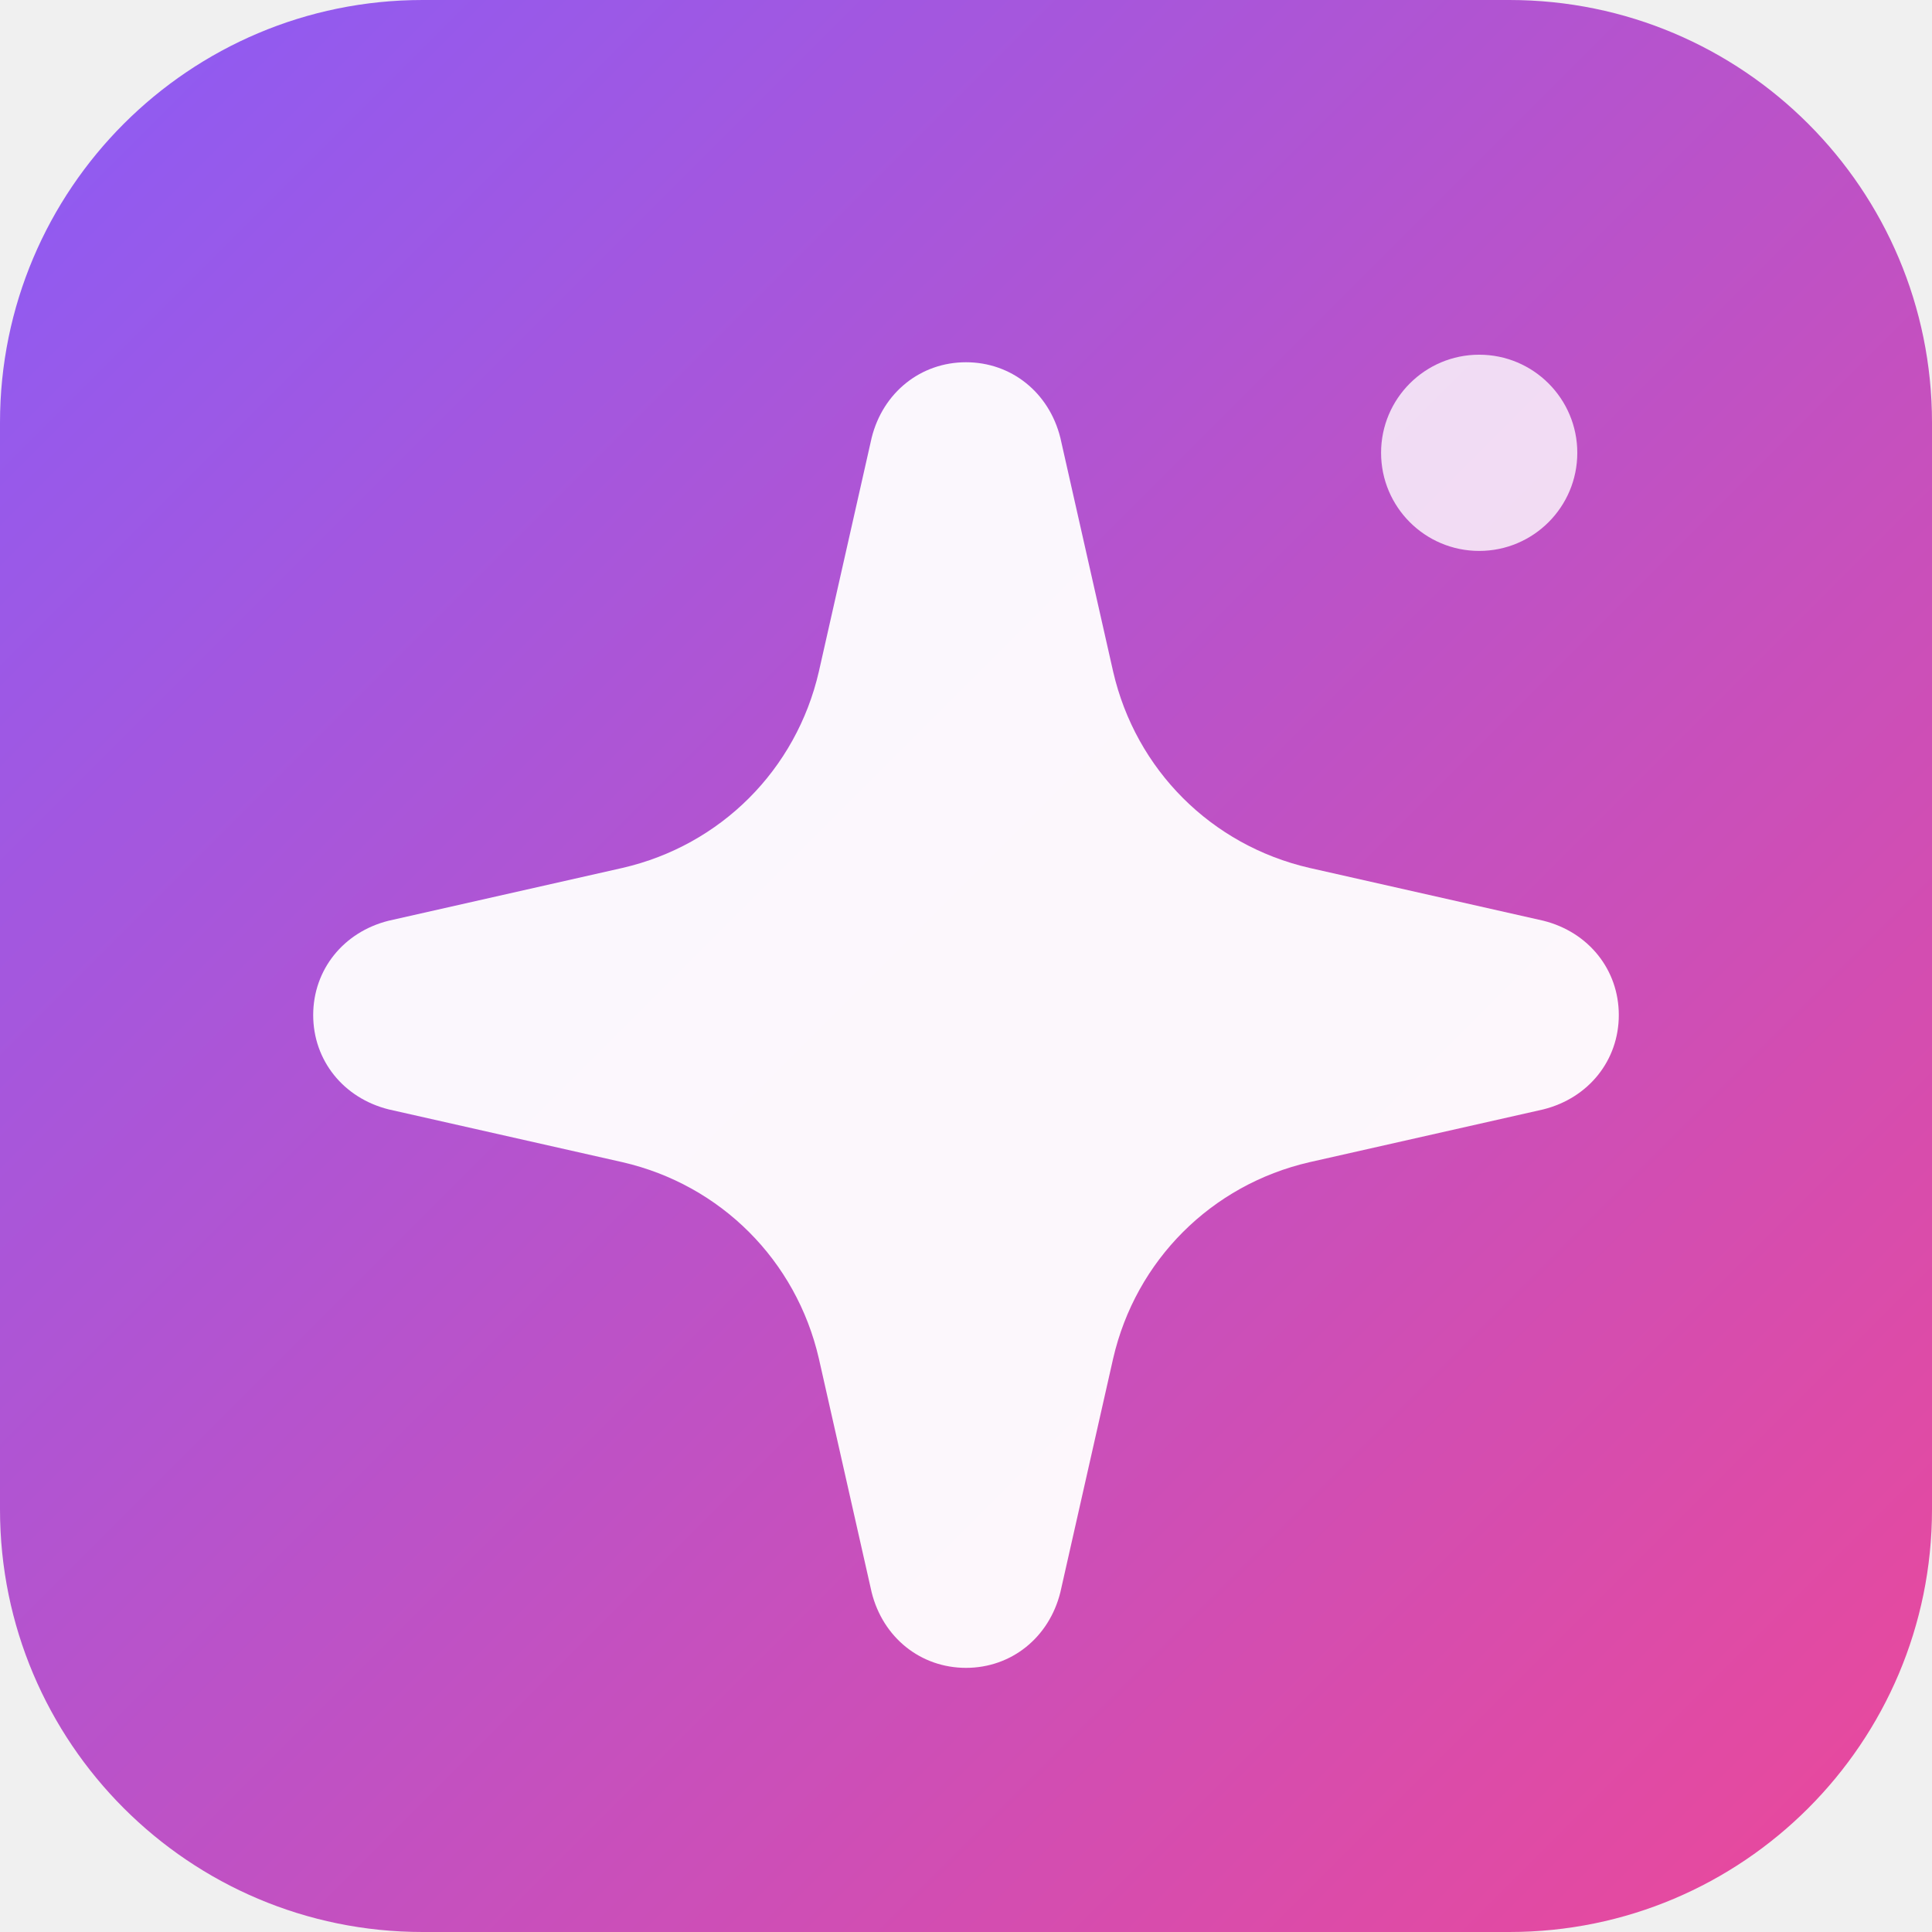
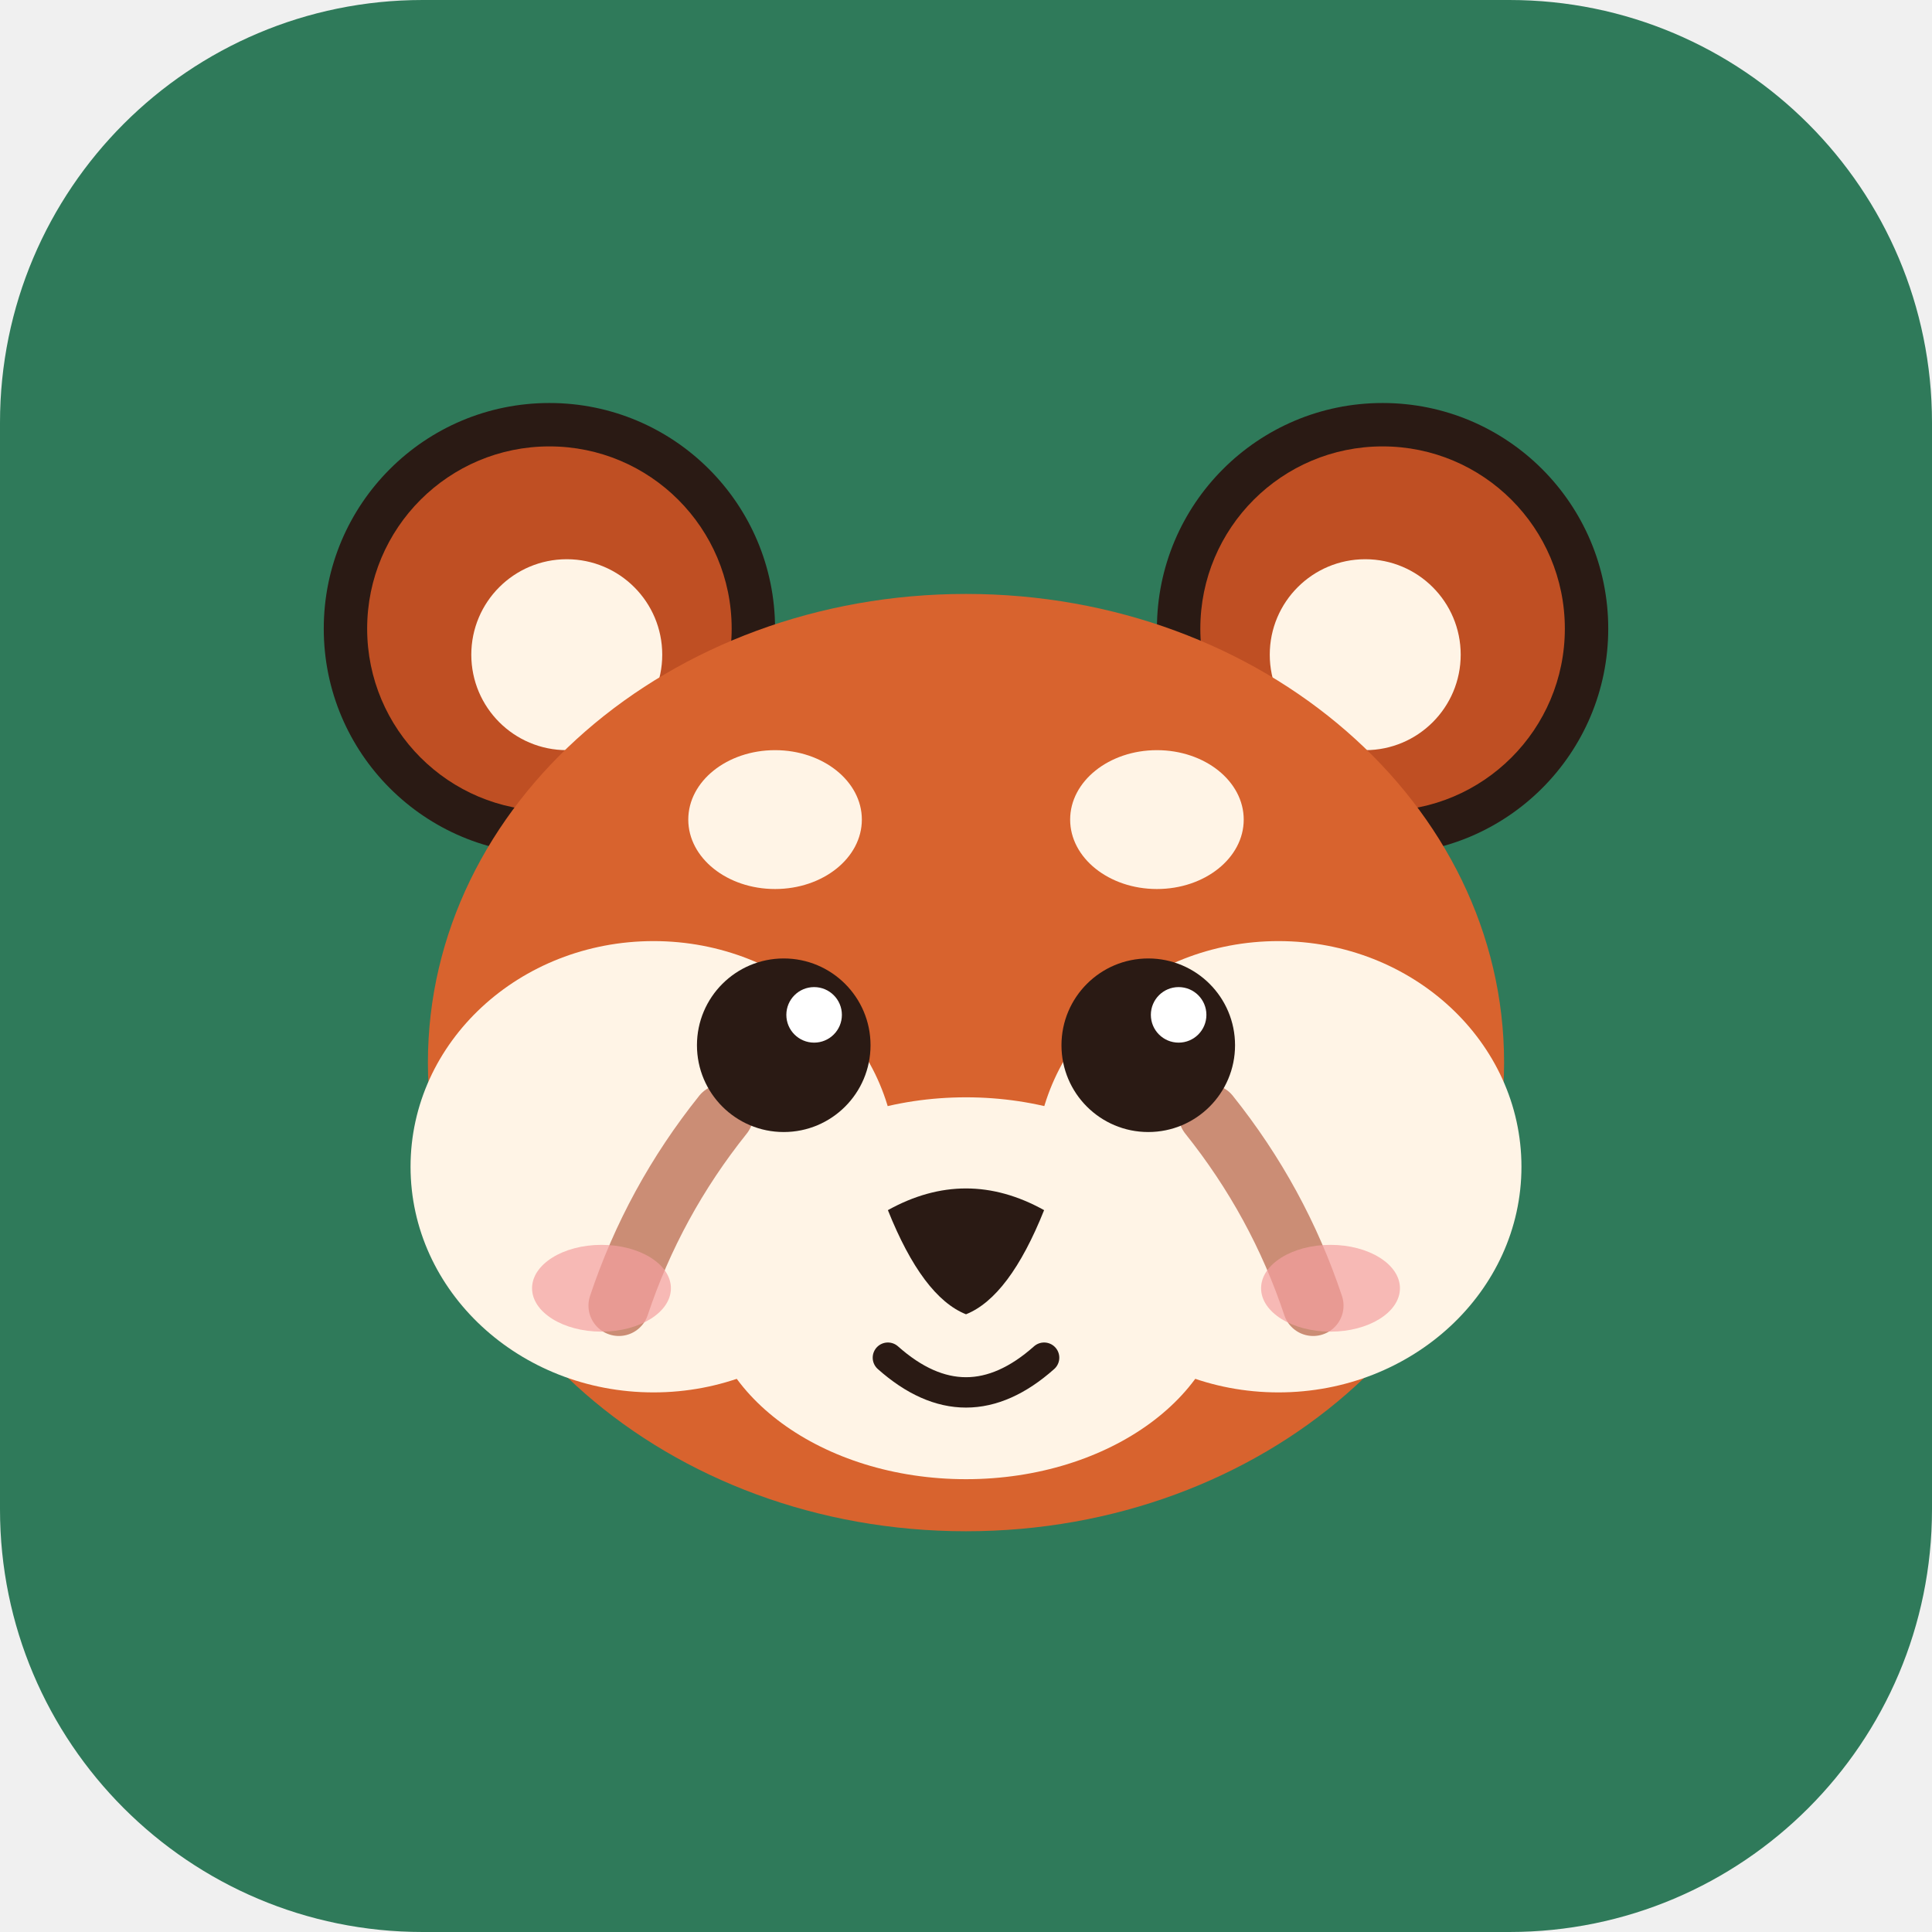
<svg xmlns="http://www.w3.org/2000/svg" viewBox="0 0 512 512">
-   <defs>
-     <linearGradient id="g" x1="0" y1="0" x2="1" y2="1">
-       <stop offset="0" stop-color="#8b5cf6" />
-       <stop offset="1" stop-color="#ec4899" />
-     </linearGradient>
-   </defs>
-   <rect width="512" height="512" rx="112" fill="url(#g)" />
-   <path d="M256 96c12 0 22 8 25 20l14 62c6 26 26 46 52 52l62 14c12 3 20 13 20 25s-8 22-20 25l-62 14c-26 6-46 26-52 52l-14 62c-3 12-13 20-25 20s-22-8-25-20l-14-62c-6-26-26-46-52-52l-62-14c-12-3-20-13-20-25s8-22 20-25l62-14c26-6 46-26 52-52l14-62c3-12 13-20 25-20z" fill="#fff" opacity=".95" />
-   <circle cx="392" cy="120" r="26" fill="#fff" opacity=".8" />
+   <rect width="512" height="512" rx="112" fill="#2f7a5a" />
+   <g transform="translate(26 24) scale(2.3)">
+     <path d="M26 62a26 26 0 1 1 52 0a26 26 0 1 1 -52 0z" fill="#2a1a14" />
+     <path d="M122 62a26 26 0 1 1 52 0a26 26 0 1 1 -52 0z" fill="#2a1a14" />
+     <path d="M31 62a21 21 0 1 1 42 0a21 21 0 1 1 -42 0z" fill="#bf4f23" />
+     <path d="M127 62a21 21 0 1 1 42 0a21 21 0 1 1 -42 0z" fill="#bf4f23" />
+     <path d="M43 65a11 11 0 1 1 22 0a11 11 0 1 1 -22 0z" fill="#fff4e6" />
+     <path d="M135 65a11 11 0 1 1 22 0a11 11 0 1 1 -22 0z" fill="#fff4e6" />
+     <path d="M38 112a62 54 0 1 1 124 0a62 54 0 1 1 -124 0z" fill="#d8632e" />
+     <path d="M36 124a28 26 0 1 1 56 0a28 26 0 1 1 -56 0z" fill="#fff4e6" />
+     <path d="M108 124a28 26 0 1 1 56 0a28 26 0 1 1 -56 0z" fill="#fff4e6" />
+     <path d="M70 138a30 22 0 1 1 60 0a30 22 0 1 1 -60 0z" fill="#fff4e6" />
+     <path d="M68 84a10 8 0 1 1 20 0a10 8 0 1 1 -20 0z" fill="#fff4e6" />
+     <path d="M112 84a10 8 0 1 1 20 0a10 8 0 1 1 -20 0z" fill="#fff4e6" />
+     <path d="M72 118Q64 128 60 140" fill="none" stroke="#a8482a" stroke-width="7" stroke-linecap="round" opacity="0.6" />
+     <path d="M128 118Q136 128 140 140" fill="none" stroke="#a8482a" stroke-width="7" stroke-linecap="round" opacity="0.6" />
+     <path d="M50 138a8 5 0 1 1 16 0a8 5 0 1 1 -16 0z" fill="#f4a0a0" opacity="0.7" />
+     <path d="M134 138a8 5 0 1 1 16 0a8 5 0 1 1 -16 0z" fill="#f4a0a0" opacity="0.7" />
+     <path d="M69 110a10 10 0 1 1 20 0a10 10 0 1 1 -20 0z" fill="#2a1a14" />
+     <path d="M111 110a10 10 0 1 1 20 0a10 10 0 1 1 -20 0z" fill="#2a1a14" />
+     <path d="M79.3 106.5a3.2 3.2 0 1 1 6.4 0a3.2 3.2 0 1 1 -6.4 0z" fill="#ffffff" />
+     <path d="M121.3 106.5a3.2 3.2 0 1 1 6.4 0a3.2 3.2 0 1 1 -6.4 0z" fill="#ffffff" />
+     <path d="M91 129Q100 124 109 129Q105 139 100 141Q95 139 91 129z" fill="#2a1a14" />
+     <path d="M91 146Q100 154 109 146" fill="none" stroke="#2a1a14" stroke-width="3.5" stroke-linecap="round" />
+   </g>
</svg>
